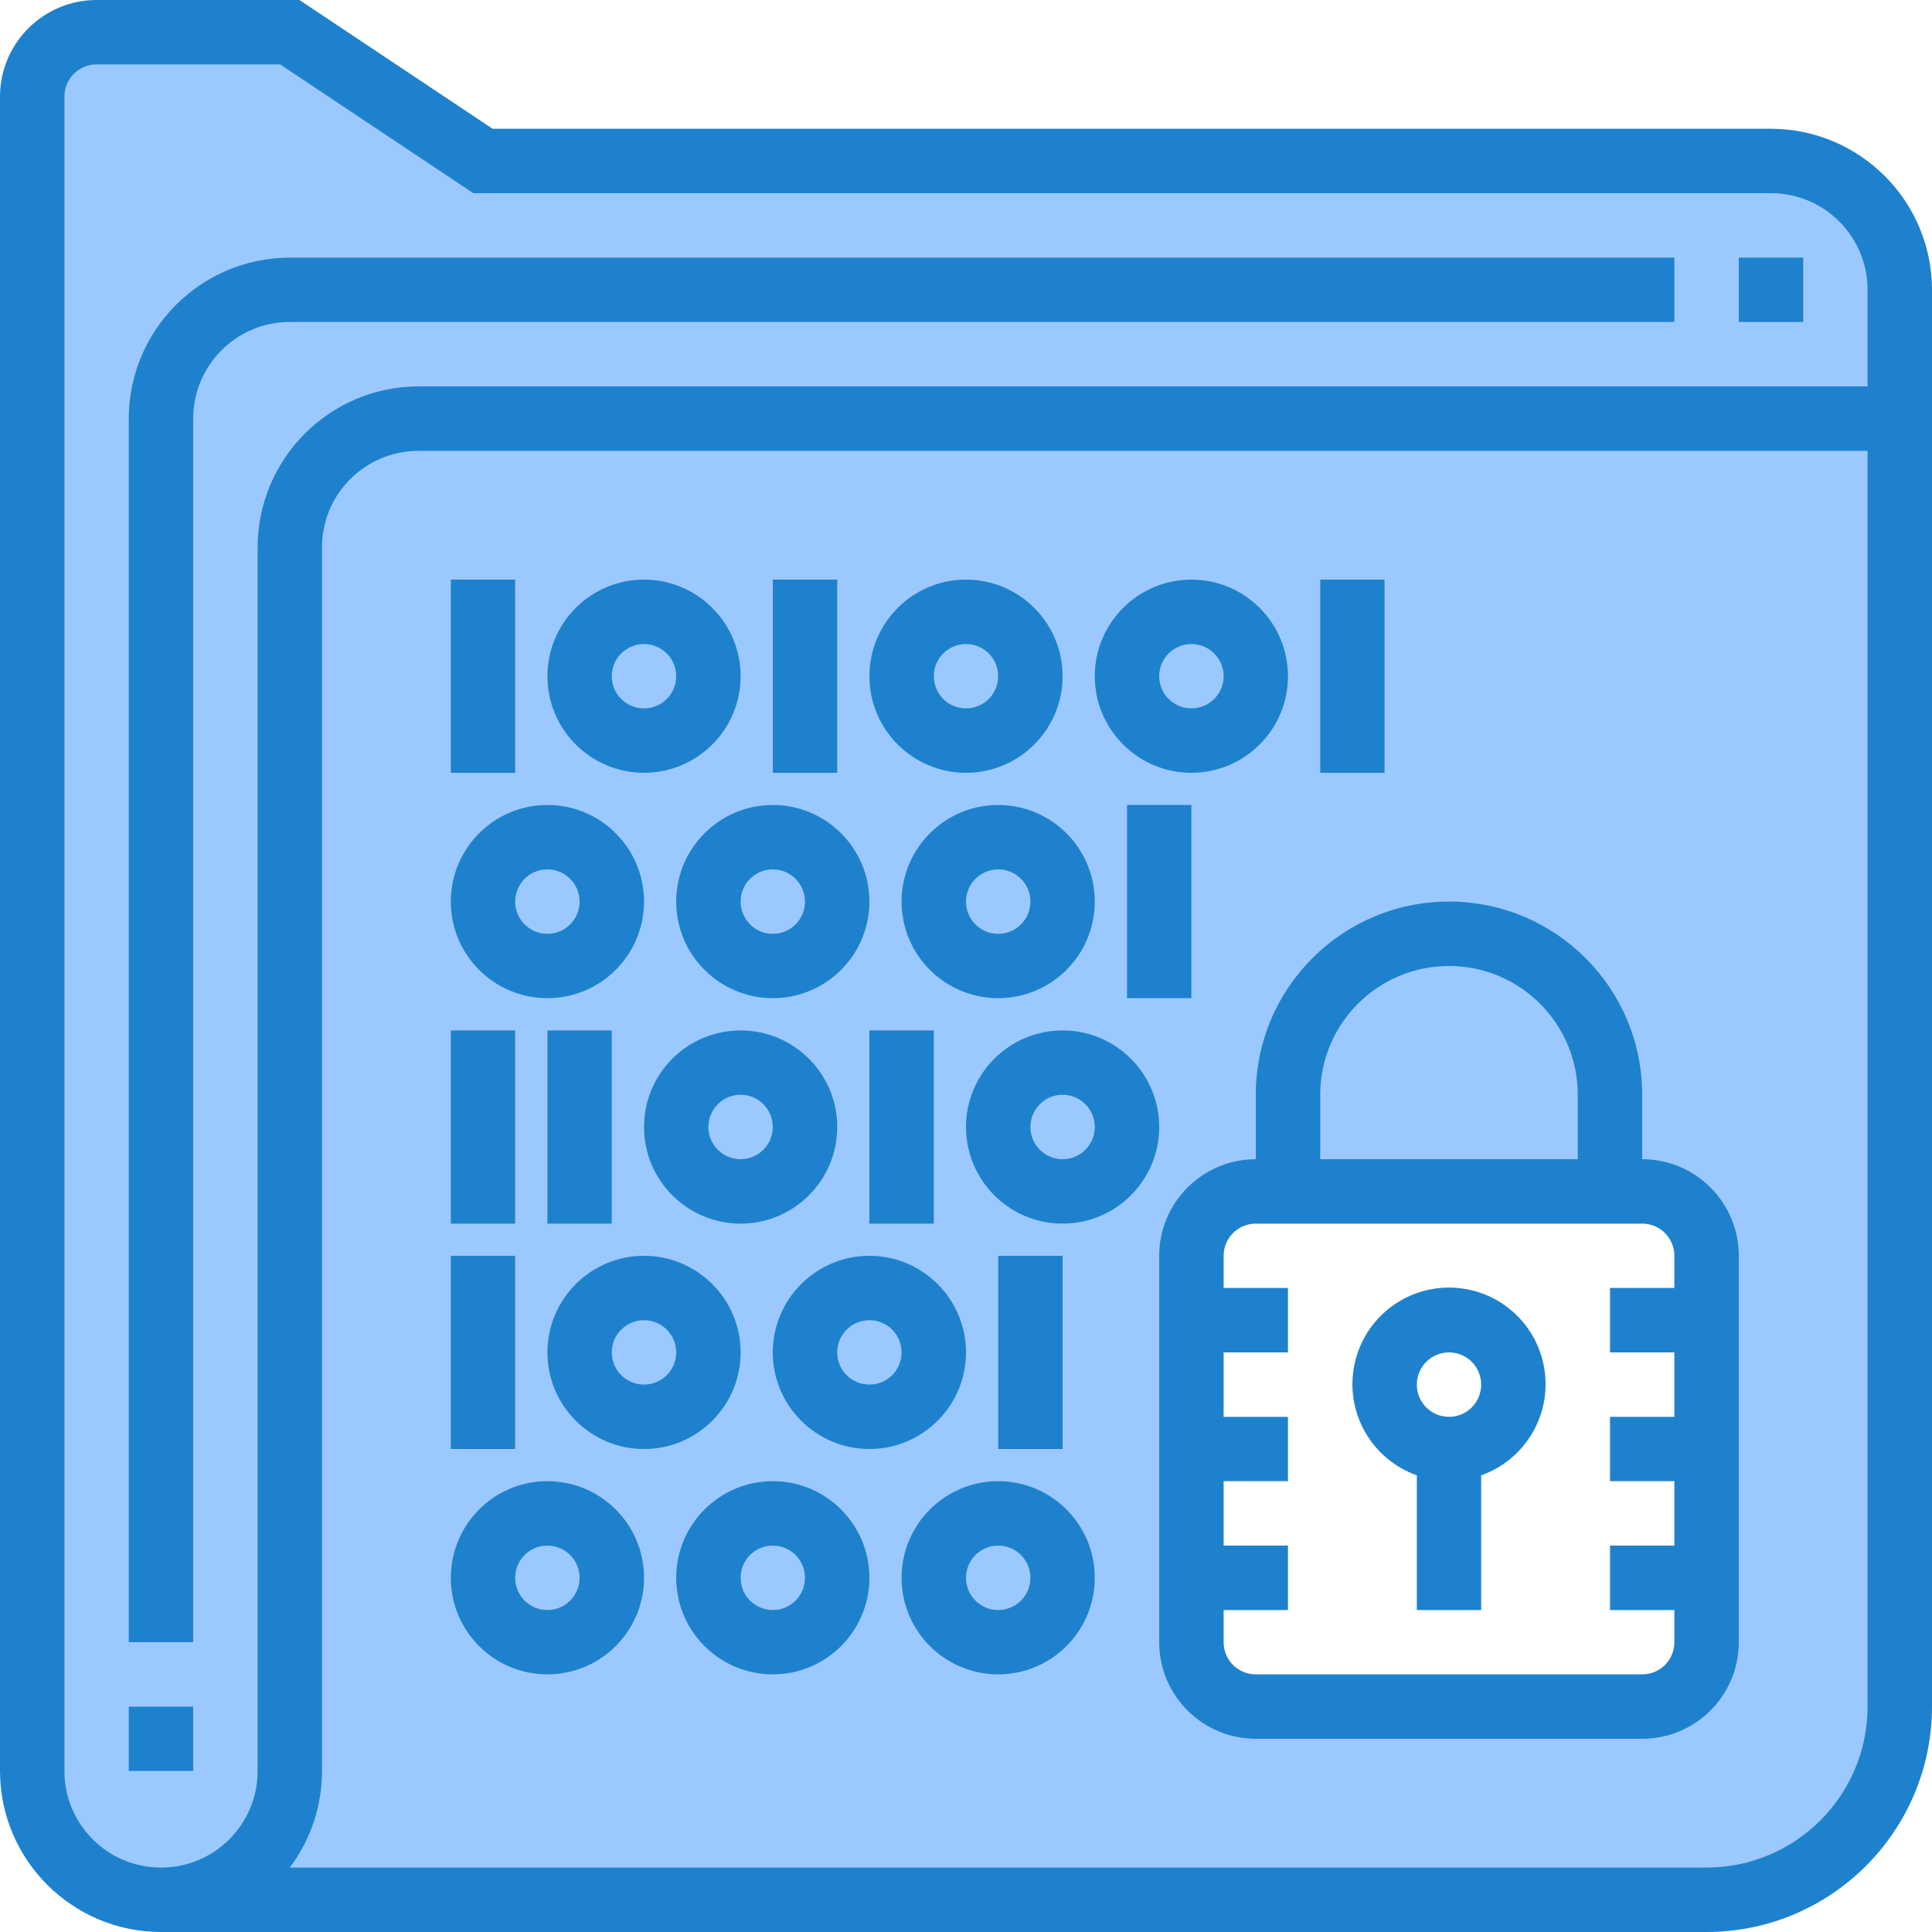
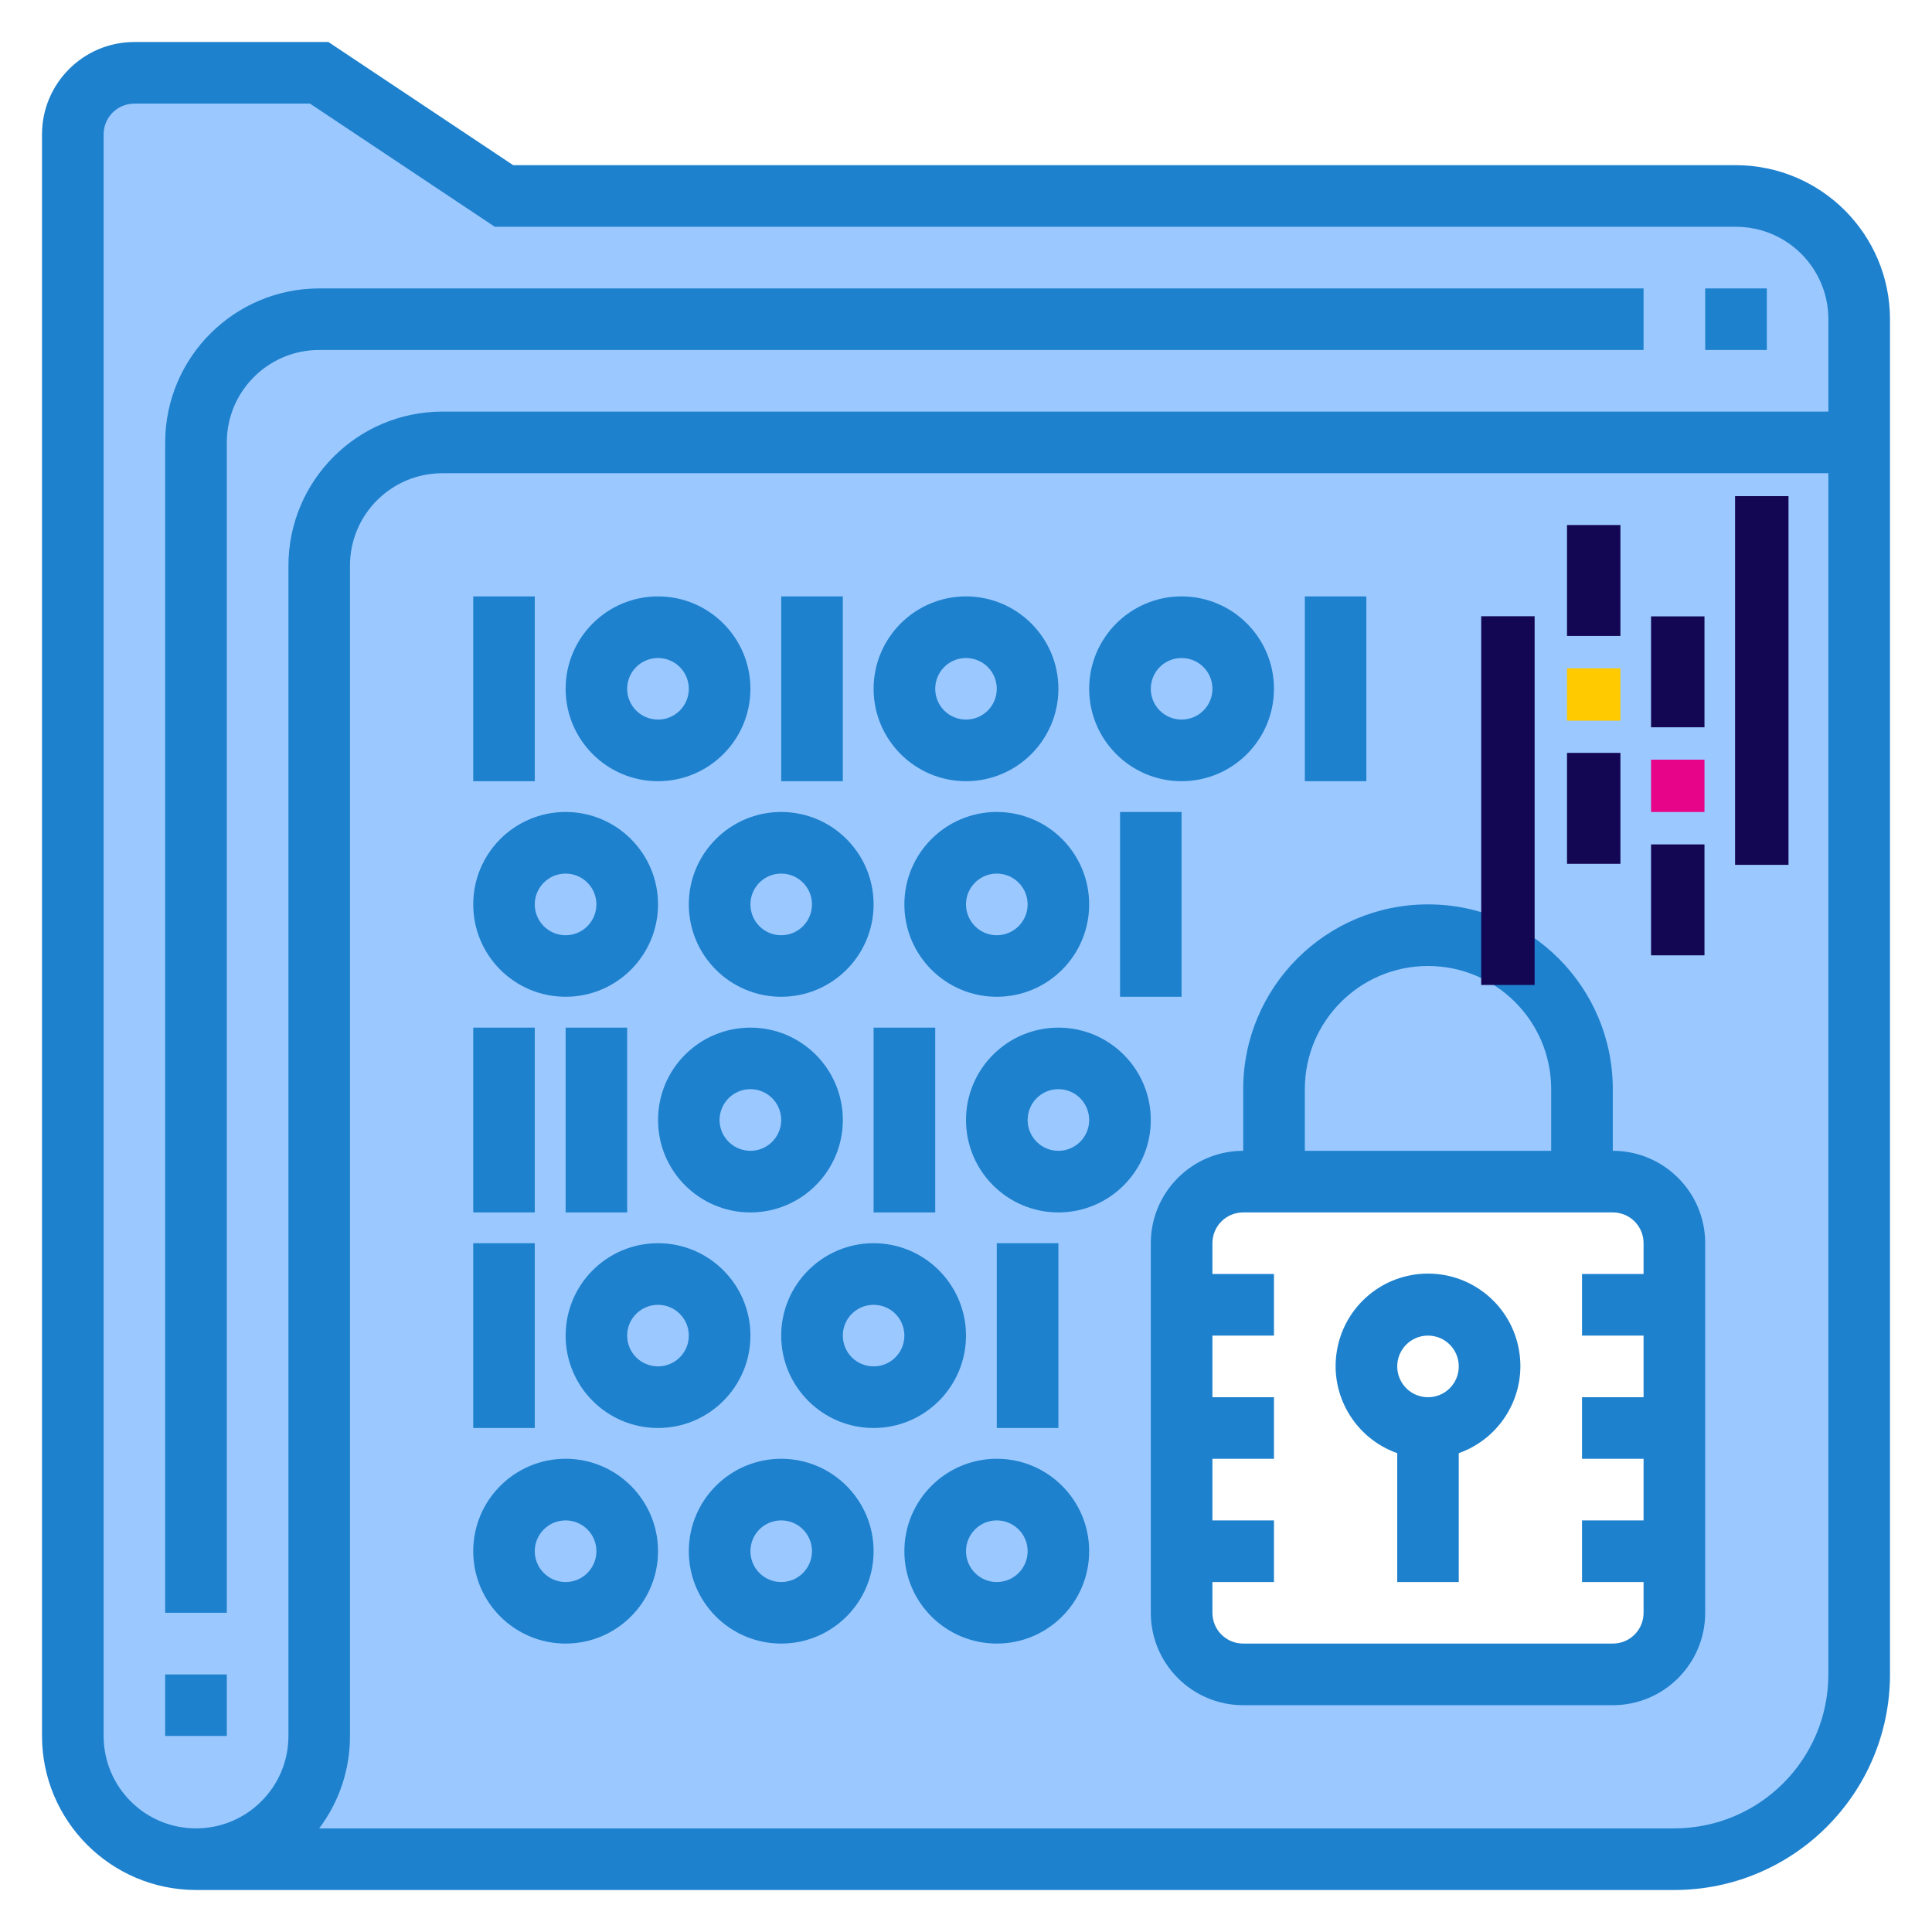
- <svg xmlns="http://www.w3.org/2000/svg" width="80pt" height="80pt" viewBox="0 0 80 80" version="1.1">
-   <g id="surface1">
-     <path style=" stroke:none;fill-rule:nonzero;fill:rgb(60.784%,78.824%,100%);fill-opacity:1;" d="M 17.332 17.332 C 14.387 17.332 12 19.723 12 22.668 L 12 73.332 C 12 76.277 9.613 78.668 6.668 78.668 L 70.668 78.668 C 75.086 78.668 78.668 75.086 78.668 70.668 L 78.668 17.332 Z M 70.668 68 C 70.66 69.473 69.473 70.66 68 70.668 L 52 70.668 C 50.527 70.66 49.34 69.473 49.332 68 L 49.332 52 C 49.34 50.527 50.527 49.34 52 49.332 L 53.332 49.332 L 53.332 45.332 C 53.332 41.652 56.316 38.668 60 38.668 C 63.684 38.668 66.668 41.652 66.668 45.332 L 66.668 49.332 L 68 49.332 C 69.473 49.34 70.66 50.527 70.668 52 Z M 70.668 68 " />
-     <path style=" stroke:none;fill-rule:nonzero;fill:rgb(60.784%,78.824%,100%);fill-opacity:1;" d="M 73.332 6.668 L 20 6.668 L 12 1.332 L 4 1.332 C 2.527 1.332 1.332 2.527 1.332 4 L 1.332 73.332 C 1.332 76.277 3.723 78.668 6.668 78.668 C 9.613 78.668 12 76.277 12 73.332 L 12 22.668 C 12 19.723 14.387 17.332 17.332 17.332 L 78.668 17.332 L 78.668 12 C 78.668 9.055 76.277 6.668 73.332 6.668 Z M 73.332 6.668 " />
-     <path style=" stroke:none;fill-rule:nonzero;fill:rgb(60.784%,78.824%,100%);fill-opacity:1;" d="M 66.668 45.332 C 66.668 41.652 63.684 38.668 60 38.668 C 56.316 38.668 53.332 41.652 53.332 45.332 L 53.332 49.332 L 66.668 49.332 Z M 66.668 45.332 " />
-     <path style=" stroke:none;fill-rule:nonzero;fill:rgb(60.784%,78.824%,100%);fill-opacity:1;" d="M 29.332 28 C 29.332 29.473 28.141 30.668 26.668 30.668 C 25.195 30.668 24 29.473 24 28 C 24 26.527 25.195 25.332 26.668 25.332 C 28.141 25.332 29.332 26.527 29.332 28 Z M 29.332 28 " />
-     <path style=" stroke:none;fill-rule:nonzero;fill:rgb(60.784%,78.824%,100%);fill-opacity:1;" d="M 42.668 28 C 42.668 29.473 41.473 30.668 40 30.668 C 38.527 30.668 37.332 29.473 37.332 28 C 37.332 26.527 38.527 25.332 40 25.332 C 41.473 25.332 42.668 26.527 42.668 28 Z M 42.668 28 " />
-     <path style=" stroke:none;fill-rule:nonzero;fill:rgb(60.784%,78.824%,100%);fill-opacity:1;" d="M 52 28 C 52 29.473 50.805 30.668 49.332 30.668 C 47.859 30.668 46.668 29.473 46.668 28 C 46.668 26.527 47.859 25.332 49.332 25.332 C 50.805 25.332 52 26.527 52 28 Z M 52 28 " />
-     <path style=" stroke:none;fill-rule:nonzero;fill:rgb(60.784%,78.824%,100%);fill-opacity:1;" d="M 34.668 37.332 C 34.668 38.805 33.473 40 32 40 C 30.527 40 29.332 38.805 29.332 37.332 C 29.332 35.859 30.527 34.668 32 34.668 C 33.473 34.668 34.668 35.859 34.668 37.332 Z M 34.668 37.332 " />
-     <path style=" stroke:none;fill-rule:nonzero;fill:rgb(60.784%,78.824%,100%);fill-opacity:1;" d="M 25.332 37.332 C 25.332 38.805 24.141 40 22.668 40 C 21.195 40 20 38.805 20 37.332 C 20 35.859 21.195 34.668 22.668 34.668 C 24.141 34.668 25.332 35.859 25.332 37.332 Z M 25.332 37.332 " />
-     <path style=" stroke:none;fill-rule:nonzero;fill:rgb(60.784%,78.824%,100%);fill-opacity:1;" d="M 33.332 46.668 C 33.332 48.141 32.141 49.332 30.668 49.332 C 29.195 49.332 28 48.141 28 46.668 C 28 45.195 29.195 44 30.668 44 C 32.141 44 33.332 45.195 33.332 46.668 Z M 33.332 46.668 " />
-     <path style=" stroke:none;fill-rule:nonzero;fill:rgb(60.784%,78.824%,100%);fill-opacity:1;" d="M 46.668 46.668 C 46.668 48.141 45.473 49.332 44 49.332 C 42.527 49.332 41.332 48.141 41.332 46.668 C 41.332 45.195 42.527 44 44 44 C 45.473 44 46.668 45.195 46.668 46.668 Z M 46.668 46.668 " />
-     <path style=" stroke:none;fill-rule:nonzero;fill:rgb(60.784%,78.824%,100%);fill-opacity:1;" d="M 44 37.332 C 44 38.805 42.805 40 41.332 40 C 39.859 40 38.668 38.805 38.668 37.332 C 38.668 35.859 39.859 34.668 41.332 34.668 C 42.805 34.668 44 35.859 44 37.332 Z M 44 37.332 " />
-     <path style=" stroke:none;fill-rule:nonzero;fill:rgb(60.784%,78.824%,100%);fill-opacity:1;" d="M 34.668 65.332 C 34.668 66.805 33.473 68 32 68 C 30.527 68 29.332 66.805 29.332 65.332 C 29.332 63.859 30.527 62.668 32 62.668 C 33.473 62.668 34.668 63.859 34.668 65.332 Z M 34.668 65.332 " />
-     <path style=" stroke:none;fill-rule:nonzero;fill:rgb(60.784%,78.824%,100%);fill-opacity:1;" d="M 25.332 65.332 C 25.332 66.805 24.141 68 22.668 68 C 21.195 68 20 66.805 20 65.332 C 20 63.859 21.195 62.668 22.668 62.668 C 24.141 62.668 25.332 63.859 25.332 65.332 Z M 25.332 65.332 " />
-     <path style=" stroke:none;fill-rule:nonzero;fill:rgb(60.784%,78.824%,100%);fill-opacity:1;" d="M 44 65.332 C 44 66.805 42.805 68 41.332 68 C 39.859 68 38.668 66.805 38.668 65.332 C 38.668 63.859 39.859 62.668 41.332 62.668 C 42.805 62.668 44 63.859 44 65.332 Z M 44 65.332 " />
-     <path style=" stroke:none;fill-rule:nonzero;fill:rgb(60.784%,78.824%,100%);fill-opacity:1;" d="M 38.668 56 C 38.668 57.473 37.473 58.668 36 58.668 C 34.527 58.668 33.332 57.473 33.332 56 C 33.332 54.527 34.527 53.332 36 53.332 C 37.473 53.332 38.668 54.527 38.668 56 Z M 38.668 56 " />
-     <path style=" stroke:none;fill-rule:nonzero;fill:rgb(60.784%,78.824%,100%);fill-opacity:1;" d="M 29.332 56 C 29.332 57.473 28.141 58.668 26.668 58.668 C 25.195 58.668 24 57.473 24 56 C 24 54.527 25.195 53.332 26.668 53.332 C 28.141 53.332 29.332 54.527 29.332 56 Z M 29.332 56 " />
-     <path style=" stroke:none;fill-rule:nonzero;fill:rgb(11.765%,50.588%,80.784%);fill-opacity:1;" d="M 72 10.668 L 74.668 10.668 L 74.668 13.332 L 72 13.332 Z M 72 10.668 " />
-     <path style=" stroke:none;fill-rule:nonzero;fill:rgb(11.765%,50.588%,80.784%);fill-opacity:1;" d="M 5.332 70.668 L 8 70.668 L 8 73.332 L 5.332 73.332 Z M 5.332 70.668 " />
-     <path style=" stroke:none;fill-rule:nonzero;fill:rgb(11.765%,50.588%,80.784%);fill-opacity:1;" d="M 73.332 5.332 L 20.398 5.332 L 12.398 0 L 4 0 C 1.793 0 0 1.793 0 4 L 0 73.332 C 0.004 77.012 2.988 79.996 6.668 80 L 70.668 80 C 75.82 79.996 79.996 75.82 80 70.668 L 80 12 C 79.996 8.32 77.012 5.34 73.332 5.332 Z M 77.332 70.668 C 77.328 74.348 74.348 77.328 70.668 77.332 L 12 77.332 C 12.867 76.18 13.336 74.777 13.332 73.332 L 13.332 22.668 C 13.332 20.457 15.125 18.668 17.332 18.668 L 77.332 18.668 Z M 77.332 16 L 17.332 16 C 13.652 16.004 10.672 18.988 10.668 22.668 L 10.668 73.332 C 10.668 75.543 8.875 77.332 6.668 77.332 C 4.457 77.332 2.668 75.543 2.668 73.332 L 2.668 4 C 2.668 3.262 3.262 2.668 4 2.668 L 11.602 2.668 L 19.602 8 L 73.332 8 C 75.543 8 77.332 9.793 77.332 12 Z M 77.332 16 " />
-     <path style=" stroke:none;fill-rule:nonzero;fill:rgb(11.765%,50.588%,80.784%);fill-opacity:1;" d="M 5.332 17.332 L 5.332 68 L 8 68 L 8 17.332 C 8 15.125 9.793 13.332 12 13.332 L 69.332 13.332 L 69.332 10.668 L 12 10.668 C 8.32 10.672 5.34 13.652 5.332 17.332 Z M 5.332 17.332 " />
-     <path style=" stroke:none;fill-rule:nonzero;fill:rgb(11.765%,50.588%,80.784%);fill-opacity:1;" d="M 52 48 C 49.793 48 48 49.793 48 52 L 48 68 C 48 70.207 49.793 72 52 72 L 68 72 C 70.207 72 72 70.207 72 68 L 72 52 C 72 49.793 70.207 48 68 48 L 68 45.332 C 68 40.914 64.418 37.332 60 37.332 C 55.582 37.332 52 40.914 52 45.332 Z M 69.332 52 L 69.332 53.332 L 66.668 53.332 L 66.668 56 L 69.332 56 L 69.332 58.668 L 66.668 58.668 L 66.668 61.332 L 69.332 61.332 L 69.332 64 L 66.668 64 L 66.668 66.668 L 69.332 66.668 L 69.332 68 C 69.332 68.738 68.738 69.332 68 69.332 L 52 69.332 C 51.262 69.332 50.668 68.738 50.668 68 L 50.668 66.668 L 53.332 66.668 L 53.332 64 L 50.668 64 L 50.668 61.332 L 53.332 61.332 L 53.332 58.668 L 50.668 58.668 L 50.668 56 L 53.332 56 L 53.332 53.332 L 50.668 53.332 L 50.668 52 C 50.668 51.262 51.262 50.668 52 50.668 L 68 50.668 C 68.738 50.668 69.332 51.262 69.332 52 Z M 54.668 45.332 C 54.668 42.387 57.055 40 60 40 C 62.945 40 65.332 42.387 65.332 45.332 L 65.332 48 L 54.668 48 Z M 54.668 45.332 " />
-     <path style=" stroke:none;fill-rule:nonzero;fill:rgb(11.765%,50.588%,80.784%);fill-opacity:1;" d="M 58.668 61.09 L 58.668 66.668 L 61.332 66.668 L 61.332 61.09 C 63.168 60.438 64.273 58.559 63.941 56.641 C 63.613 54.719 61.949 53.316 60 53.316 C 58.051 53.316 56.387 54.719 56.059 56.641 C 55.727 58.559 56.832 60.438 58.668 61.09 Z M 60 56 C 60.738 56 61.332 56.598 61.332 57.332 C 61.332 58.07 60.738 58.668 60 58.668 C 59.262 58.668 58.668 58.07 58.668 57.332 C 58.668 56.598 59.262 56 60 56 Z M 60 56 " />
-     <path style=" stroke:none;fill-rule:nonzero;fill:rgb(11.765%,50.588%,80.784%);fill-opacity:1;" d="M 18.668 24 L 21.332 24 L 21.332 32 L 18.668 32 Z M 18.668 24 " />
-     <path style=" stroke:none;fill-rule:nonzero;fill:rgb(11.765%,50.588%,80.784%);fill-opacity:1;" d="M 26.668 32 C 28.875 32 30.668 30.207 30.668 28 C 30.668 25.793 28.875 24 26.668 24 C 24.457 24 22.668 25.793 22.668 28 C 22.668 30.207 24.457 32 26.668 32 Z M 26.668 26.668 C 27.402 26.668 28 27.262 28 28 C 28 28.738 27.402 29.332 26.668 29.332 C 25.93 29.332 25.332 28.738 25.332 28 C 25.332 27.262 25.93 26.668 26.668 26.668 Z M 26.668 26.668 " />
-     <path style=" stroke:none;fill-rule:nonzero;fill:rgb(11.765%,50.588%,80.784%);fill-opacity:1;" d="M 32 24 L 34.668 24 L 34.668 32 L 32 32 Z M 32 24 " />
-     <path style=" stroke:none;fill-rule:nonzero;fill:rgb(11.765%,50.588%,80.784%);fill-opacity:1;" d="M 40 32 C 42.207 32 44 30.207 44 28 C 44 25.793 42.207 24 40 24 C 37.793 24 36 25.793 36 28 C 36 30.207 37.793 32 40 32 Z M 40 26.668 C 40.738 26.668 41.332 27.262 41.332 28 C 41.332 28.738 40.738 29.332 40 29.332 C 39.262 29.332 38.668 28.738 38.668 28 C 38.668 27.262 39.262 26.668 40 26.668 Z M 40 26.668 " />
-     <path style=" stroke:none;fill-rule:nonzero;fill:rgb(11.765%,50.588%,80.784%);fill-opacity:1;" d="M 49.332 32 C 51.543 32 53.332 30.207 53.332 28 C 53.332 25.793 51.543 24 49.332 24 C 47.125 24 45.332 25.793 45.332 28 C 45.332 30.207 47.125 32 49.332 32 Z M 49.332 26.668 C 50.07 26.668 50.668 27.262 50.668 28 C 50.668 28.738 50.07 29.332 49.332 29.332 C 48.598 29.332 48 28.738 48 28 C 48 27.262 48.598 26.668 49.332 26.668 Z M 49.332 26.668 " />
-     <path style=" stroke:none;fill-rule:nonzero;fill:rgb(11.765%,50.588%,80.784%);fill-opacity:1;" d="M 28 37.332 C 28 39.543 29.793 41.332 32 41.332 C 34.207 41.332 36 39.543 36 37.332 C 36 35.125 34.207 33.332 32 33.332 C 29.793 33.332 28 35.125 28 37.332 Z M 32 36 C 32.738 36 33.332 36.598 33.332 37.332 C 33.332 38.07 32.738 38.668 32 38.668 C 31.262 38.668 30.668 38.07 30.668 37.332 C 30.668 36.598 31.262 36 32 36 Z M 32 36 " />
-     <path style=" stroke:none;fill-rule:nonzero;fill:rgb(11.765%,50.588%,80.784%);fill-opacity:1;" d="M 22.668 41.332 C 24.875 41.332 26.668 39.543 26.668 37.332 C 26.668 35.125 24.875 33.332 22.668 33.332 C 20.457 33.332 18.668 35.125 18.668 37.332 C 18.668 39.543 20.457 41.332 22.668 41.332 Z M 22.668 36 C 23.402 36 24 36.598 24 37.332 C 24 38.07 23.402 38.668 22.668 38.668 C 21.93 38.668 21.332 38.07 21.332 37.332 C 21.332 36.598 21.93 36 22.668 36 Z M 22.668 36 " />
-     <path style=" stroke:none;fill-rule:nonzero;fill:rgb(11.765%,50.588%,80.784%);fill-opacity:1;" d="M 34.668 46.668 C 34.668 44.457 32.875 42.668 30.668 42.668 C 28.457 42.668 26.668 44.457 26.668 46.668 C 26.668 48.875 28.457 50.668 30.668 50.668 C 32.875 50.668 34.668 48.875 34.668 46.668 Z M 29.332 46.668 C 29.332 45.93 29.93 45.332 30.668 45.332 C 31.402 45.332 32 45.93 32 46.668 C 32 47.402 31.402 48 30.668 48 C 29.93 48 29.332 47.402 29.332 46.668 Z M 29.332 46.668 " />
-     <path style=" stroke:none;fill-rule:nonzero;fill:rgb(11.765%,50.588%,80.784%);fill-opacity:1;" d="M 44 42.668 C 41.793 42.668 40 44.457 40 46.668 C 40 48.875 41.793 50.668 44 50.668 C 46.207 50.668 48 48.875 48 46.668 C 48 44.457 46.207 42.668 44 42.668 Z M 44 48 C 43.262 48 42.668 47.402 42.668 46.668 C 42.668 45.93 43.262 45.332 44 45.332 C 44.738 45.332 45.332 45.93 45.332 46.668 C 45.332 47.402 44.738 48 44 48 Z M 44 48 " />
-     <path style=" stroke:none;fill-rule:nonzero;fill:rgb(11.765%,50.588%,80.784%);fill-opacity:1;" d="M 46.668 33.332 L 49.332 33.332 L 49.332 41.332 L 46.668 41.332 Z M 46.668 33.332 " />
-     <path style=" stroke:none;fill-rule:nonzero;fill:rgb(11.765%,50.588%,80.784%);fill-opacity:1;" d="M 54.668 24 L 57.332 24 L 57.332 32 L 54.668 32 Z M 54.668 24 " />
-     <path style=" stroke:none;fill-rule:nonzero;fill:rgb(11.765%,50.588%,80.784%);fill-opacity:1;" d="M 36 42.668 L 38.668 42.668 L 38.668 50.668 L 36 50.668 Z M 36 42.668 " />
-     <path style=" stroke:none;fill-rule:nonzero;fill:rgb(11.765%,50.588%,80.784%);fill-opacity:1;" d="M 41.332 52 L 44 52 L 44 60 L 41.332 60 Z M 41.332 52 " />
-     <path style=" stroke:none;fill-rule:nonzero;fill:rgb(11.765%,50.588%,80.784%);fill-opacity:1;" d="M 18.668 42.668 L 21.332 42.668 L 21.332 50.668 L 18.668 50.668 Z M 18.668 42.668 " />
-     <path style=" stroke:none;fill-rule:nonzero;fill:rgb(11.765%,50.588%,80.784%);fill-opacity:1;" d="M 22.668 42.668 L 25.332 42.668 L 25.332 50.668 L 22.668 50.668 Z M 22.668 42.668 " />
-     <path style=" stroke:none;fill-rule:nonzero;fill:rgb(11.765%,50.588%,80.784%);fill-opacity:1;" d="M 18.668 52 L 21.332 52 L 21.332 60 L 18.668 60 Z M 18.668 52 " />
-     <path style=" stroke:none;fill-rule:nonzero;fill:rgb(11.765%,50.588%,80.784%);fill-opacity:1;" d="M 37.332 37.332 C 37.332 39.543 39.125 41.332 41.332 41.332 C 43.543 41.332 45.332 39.543 45.332 37.332 C 45.332 35.125 43.543 33.332 41.332 33.332 C 39.125 33.332 37.332 35.125 37.332 37.332 Z M 42.668 37.332 C 42.668 38.07 42.07 38.668 41.332 38.668 C 40.598 38.668 40 38.07 40 37.332 C 40 36.598 40.598 36 41.332 36 C 42.07 36 42.668 36.598 42.668 37.332 Z M 42.668 37.332 " />
-     <path style=" stroke:none;fill-rule:nonzero;fill:rgb(11.765%,50.588%,80.784%);fill-opacity:1;" d="M 32 61.332 C 29.793 61.332 28 63.125 28 65.332 C 28 67.543 29.793 69.332 32 69.332 C 34.207 69.332 36 67.543 36 65.332 C 36 63.125 34.207 61.332 32 61.332 Z M 32 66.668 C 31.262 66.668 30.668 66.07 30.668 65.332 C 30.668 64.598 31.262 64 32 64 C 32.738 64 33.332 64.598 33.332 65.332 C 33.332 66.07 32.738 66.668 32 66.668 Z M 32 66.668 " />
-     <path style=" stroke:none;fill-rule:nonzero;fill:rgb(11.765%,50.588%,80.784%);fill-opacity:1;" d="M 22.668 69.332 C 24.875 69.332 26.668 67.543 26.668 65.332 C 26.668 63.125 24.875 61.332 22.668 61.332 C 20.457 61.332 18.668 63.125 18.668 65.332 C 18.668 67.543 20.457 69.332 22.668 69.332 Z M 22.668 64 C 23.402 64 24 64.598 24 65.332 C 24 66.07 23.402 66.668 22.668 66.668 C 21.93 66.668 21.332 66.07 21.332 65.332 C 21.332 64.598 21.93 64 22.668 64 Z M 22.668 64 " />
-     <path style=" stroke:none;fill-rule:nonzero;fill:rgb(11.765%,50.588%,80.784%);fill-opacity:1;" d="M 41.332 61.332 C 39.125 61.332 37.332 63.125 37.332 65.332 C 37.332 67.543 39.125 69.332 41.332 69.332 C 43.543 69.332 45.332 67.543 45.332 65.332 C 45.332 63.125 43.543 61.332 41.332 61.332 Z M 41.332 66.668 C 40.598 66.668 40 66.07 40 65.332 C 40 64.598 40.598 64 41.332 64 C 42.07 64 42.668 64.598 42.668 65.332 C 42.668 66.07 42.07 66.668 41.332 66.668 Z M 41.332 66.668 " />
-     <path style=" stroke:none;fill-rule:nonzero;fill:rgb(11.765%,50.588%,80.784%);fill-opacity:1;" d="M 40 56 C 40 53.793 38.207 52 36 52 C 33.793 52 32 53.793 32 56 C 32 58.207 33.793 60 36 60 C 38.207 60 40 58.207 40 56 Z M 36 57.332 C 35.262 57.332 34.668 56.738 34.668 56 C 34.668 55.262 35.262 54.668 36 54.668 C 36.738 54.668 37.332 55.262 37.332 56 C 37.332 56.738 36.738 57.332 36 57.332 Z M 36 57.332 " />
-     <path style=" stroke:none;fill-rule:nonzero;fill:rgb(11.765%,50.588%,80.784%);fill-opacity:1;" d="M 26.668 60 C 28.875 60 30.668 58.207 30.668 56 C 30.668 53.793 28.875 52 26.668 52 C 24.457 52 22.668 53.793 22.668 56 C 22.668 58.207 24.457 60 26.668 60 Z M 26.668 54.668 C 27.402 54.668 28 55.262 28 56 C 28 56.738 27.402 57.332 26.668 57.332 C 25.93 57.332 25.332 56.738 25.332 56 C 25.332 55.262 25.93 54.668 26.668 54.668 Z M 26.668 54.668 " />
+ <svg xmlns="http://www.w3.org/2000/svg" version="1.1" id="Layer_1" x="0px" y="0px" width="80pt" height="80pt" viewBox="0 0 115 110" xml:space="preserve">
+   <g>
+     <svg viewBox="0 0 80 80" version="1.1">
+       <g id="surface1">
+         <path style=" stroke:none;fill-rule:nonzero;fill:rgb(60.784%,78.824%,100%);fill-opacity:1;" d="M 17.332 17.332 C 14.387 17.332 12 19.723 12 22.668 L 12 73.332 C 12 76.277 9.613 78.668 6.668 78.668 L 70.668 78.668 C 75.086 78.668 78.668 75.086 78.668 70.668 L 78.668 17.332 Z M 70.668 68 C 70.66 69.473 69.473 70.66 68 70.668 L 52 70.668 C 50.527 70.66 49.34 69.473 49.332 68 L 49.332 52 C 49.34 50.527 50.527 49.34 52 49.332 L 53.332 49.332 L 53.332 45.332 C 53.332 41.652 56.316 38.668 60 38.668 C 63.684 38.668 66.668 41.652 66.668 45.332 L 66.668 49.332 L 68 49.332 C 69.473 49.34 70.66 50.527 70.668 52 Z M 70.668 68 " />
+         <path style=" stroke:none;fill-rule:nonzero;fill:rgb(60.784%,78.824%,100%);fill-opacity:1;" d="M 73.332 6.668 L 20 6.668 L 12 1.332 L 4 1.332 C 2.527 1.332 1.332 2.527 1.332 4 L 1.332 73.332 C 1.332 76.277 3.723 78.668 6.668 78.668 C 9.613 78.668 12 76.277 12 73.332 L 12 22.668 C 12 19.723 14.387 17.332 17.332 17.332 L 78.668 17.332 L 78.668 12 C 78.668 9.055 76.277 6.668 73.332 6.668 Z M 73.332 6.668 " />
+         <path style=" stroke:none;fill-rule:nonzero;fill:rgb(60.784%,78.824%,100%);fill-opacity:1;" d="M 66.668 45.332 C 66.668 41.652 63.684 38.668 60 38.668 C 56.316 38.668 53.332 41.652 53.332 45.332 L 53.332 49.332 L 66.668 49.332 Z M 66.668 45.332 " />
+         <path style=" stroke:none;fill-rule:nonzero;fill:rgb(60.784%,78.824%,100%);fill-opacity:1;" d="M 29.332 28 C 29.332 29.473 28.141 30.668 26.668 30.668 C 25.195 30.668 24 29.473 24 28 C 24 26.527 25.195 25.332 26.668 25.332 C 28.141 25.332 29.332 26.527 29.332 28 Z M 29.332 28 " />
+         <path style=" stroke:none;fill-rule:nonzero;fill:rgb(60.784%,78.824%,100%);fill-opacity:1;" d="M 42.668 28 C 42.668 29.473 41.473 30.668 40 30.668 C 38.527 30.668 37.332 29.473 37.332 28 C 37.332 26.527 38.527 25.332 40 25.332 C 41.473 25.332 42.668 26.527 42.668 28 Z M 42.668 28 " />
+         <path style=" stroke:none;fill-rule:nonzero;fill:rgb(60.784%,78.824%,100%);fill-opacity:1;" d="M 52 28 C 52 29.473 50.805 30.668 49.332 30.668 C 47.859 30.668 46.668 29.473 46.668 28 C 46.668 26.527 47.859 25.332 49.332 25.332 C 50.805 25.332 52 26.527 52 28 Z M 52 28 " />
+         <path style=" stroke:none;fill-rule:nonzero;fill:rgb(60.784%,78.824%,100%);fill-opacity:1;" d="M 34.668 37.332 C 34.668 38.805 33.473 40 32 40 C 30.527 40 29.332 38.805 29.332 37.332 C 29.332 35.859 30.527 34.668 32 34.668 C 33.473 34.668 34.668 35.859 34.668 37.332 Z M 34.668 37.332 " />
+         <path style=" stroke:none;fill-rule:nonzero;fill:rgb(60.784%,78.824%,100%);fill-opacity:1;" d="M 25.332 37.332 C 25.332 38.805 24.141 40 22.668 40 C 21.195 40 20 38.805 20 37.332 C 20 35.859 21.195 34.668 22.668 34.668 C 24.141 34.668 25.332 35.859 25.332 37.332 Z M 25.332 37.332 " />
+         <path style=" stroke:none;fill-rule:nonzero;fill:rgb(60.784%,78.824%,100%);fill-opacity:1;" d="M 33.332 46.668 C 33.332 48.141 32.141 49.332 30.668 49.332 C 29.195 49.332 28 48.141 28 46.668 C 28 45.195 29.195 44 30.668 44 C 32.141 44 33.332 45.195 33.332 46.668 Z M 33.332 46.668 " />
+         <path style=" stroke:none;fill-rule:nonzero;fill:rgb(60.784%,78.824%,100%);fill-opacity:1;" d="M 46.668 46.668 C 46.668 48.141 45.473 49.332 44 49.332 C 42.527 49.332 41.332 48.141 41.332 46.668 C 41.332 45.195 42.527 44 44 44 C 45.473 44 46.668 45.195 46.668 46.668 Z M 46.668 46.668 " />
+         <path style=" stroke:none;fill-rule:nonzero;fill:rgb(60.784%,78.824%,100%);fill-opacity:1;" d="M 44 37.332 C 44 38.805 42.805 40 41.332 40 C 39.859 40 38.668 38.805 38.668 37.332 C 38.668 35.859 39.859 34.668 41.332 34.668 C 42.805 34.668 44 35.859 44 37.332 Z M 44 37.332 " />
+         <path style=" stroke:none;fill-rule:nonzero;fill:rgb(60.784%,78.824%,100%);fill-opacity:1;" d="M 34.668 65.332 C 34.668 66.805 33.473 68 32 68 C 30.527 68 29.332 66.805 29.332 65.332 C 29.332 63.859 30.527 62.668 32 62.668 C 33.473 62.668 34.668 63.859 34.668 65.332 Z M 34.668 65.332 " />
+         <path style=" stroke:none;fill-rule:nonzero;fill:rgb(60.784%,78.824%,100%);fill-opacity:1;" d="M 25.332 65.332 C 25.332 66.805 24.141 68 22.668 68 C 21.195 68 20 66.805 20 65.332 C 20 63.859 21.195 62.668 22.668 62.668 C 24.141 62.668 25.332 63.859 25.332 65.332 Z M 25.332 65.332 " />
+         <path style=" stroke:none;fill-rule:nonzero;fill:rgb(60.784%,78.824%,100%);fill-opacity:1;" d="M 44 65.332 C 44 66.805 42.805 68 41.332 68 C 39.859 68 38.668 66.805 38.668 65.332 C 38.668 63.859 39.859 62.668 41.332 62.668 C 42.805 62.668 44 63.859 44 65.332 Z M 44 65.332 " />
+         <path style=" stroke:none;fill-rule:nonzero;fill:rgb(60.784%,78.824%,100%);fill-opacity:1;" d="M 38.668 56 C 38.668 57.473 37.473 58.668 36 58.668 C 34.527 58.668 33.332 57.473 33.332 56 C 33.332 54.527 34.527 53.332 36 53.332 C 37.473 53.332 38.668 54.527 38.668 56 Z M 38.668 56 " />
+         <path style=" stroke:none;fill-rule:nonzero;fill:rgb(60.784%,78.824%,100%);fill-opacity:1;" d="M 29.332 56 C 29.332 57.473 28.141 58.668 26.668 58.668 C 25.195 58.668 24 57.473 24 56 C 24 54.527 25.195 53.332 26.668 53.332 C 28.141 53.332 29.332 54.527 29.332 56 Z M 29.332 56 " />
+         <path style=" stroke:none;fill-rule:nonzero;fill:rgb(11.765%,50.588%,80.784%);fill-opacity:1;" d="M 72 10.668 L 74.668 10.668 L 74.668 13.332 L 72 13.332 Z M 72 10.668 " />
+         <path style=" stroke:none;fill-rule:nonzero;fill:rgb(11.765%,50.588%,80.784%);fill-opacity:1;" d="M 5.332 70.668 L 8 70.668 L 8 73.332 L 5.332 73.332 Z M 5.332 70.668 " />
+         <path style=" stroke:none;fill-rule:nonzero;fill:rgb(11.765%,50.588%,80.784%);fill-opacity:1;" d="M 73.332 5.332 L 20.398 5.332 L 12.398 0 L 4 0 C 1.793 0 0 1.793 0 4 L 0 73.332 C 0.004 77.012 2.988 79.996 6.668 80 L 70.668 80 C 75.82 79.996 79.996 75.82 80 70.668 L 80 12 C 79.996 8.32 77.012 5.34 73.332 5.332 Z M 77.332 70.668 C 77.328 74.348 74.348 77.328 70.668 77.332 L 12 77.332 C 12.867 76.18 13.336 74.777 13.332 73.332 L 13.332 22.668 C 13.332 20.457 15.125 18.668 17.332 18.668 L 77.332 18.668 Z M 77.332 16 L 17.332 16 C 13.652 16.004 10.672 18.988 10.668 22.668 L 10.668 73.332 C 10.668 75.543 8.875 77.332 6.668 77.332 C 4.457 77.332 2.668 75.543 2.668 73.332 L 2.668 4 C 2.668 3.262 3.262 2.668 4 2.668 L 11.602 2.668 L 19.602 8 L 73.332 8 C 75.543 8 77.332 9.793 77.332 12 Z M 77.332 16 " />
+         <path style=" stroke:none;fill-rule:nonzero;fill:rgb(11.765%,50.588%,80.784%);fill-opacity:1;" d="M 5.332 17.332 L 5.332 68 L 8 68 L 8 17.332 C 8 15.125 9.793 13.332 12 13.332 L 69.332 13.332 L 69.332 10.668 L 12 10.668 C 8.32 10.672 5.34 13.652 5.332 17.332 Z M 5.332 17.332 " />
+         <path style=" stroke:none;fill-rule:nonzero;fill:rgb(11.765%,50.588%,80.784%);fill-opacity:1;" d="M 52 48 C 49.793 48 48 49.793 48 52 L 48 68 C 48 70.207 49.793 72 52 72 L 68 72 C 70.207 72 72 70.207 72 68 L 72 52 C 72 49.793 70.207 48 68 48 L 68 45.332 C 68 40.914 64.418 37.332 60 37.332 C 55.582 37.332 52 40.914 52 45.332 Z M 69.332 52 L 69.332 53.332 L 66.668 53.332 L 66.668 56 L 69.332 56 L 69.332 58.668 L 66.668 58.668 L 66.668 61.332 L 69.332 61.332 L 69.332 64 L 66.668 64 L 66.668 66.668 L 69.332 66.668 L 69.332 68 C 69.332 68.738 68.738 69.332 68 69.332 L 52 69.332 C 51.262 69.332 50.668 68.738 50.668 68 L 50.668 66.668 L 53.332 66.668 L 53.332 64 L 50.668 64 L 50.668 61.332 L 53.332 61.332 L 53.332 58.668 L 50.668 58.668 L 50.668 56 L 53.332 56 L 53.332 53.332 L 50.668 53.332 L 50.668 52 C 50.668 51.262 51.262 50.668 52 50.668 L 68 50.668 C 68.738 50.668 69.332 51.262 69.332 52 Z M 54.668 45.332 C 54.668 42.387 57.055 40 60 40 C 62.945 40 65.332 42.387 65.332 45.332 L 65.332 48 L 54.668 48 Z M 54.668 45.332 " />
+         <path style=" stroke:none;fill-rule:nonzero;fill:rgb(11.765%,50.588%,80.784%);fill-opacity:1;" d="M 58.668 61.09 L 58.668 66.668 L 61.332 66.668 L 61.332 61.09 C 63.168 60.438 64.273 58.559 63.941 56.641 C 63.613 54.719 61.949 53.316 60 53.316 C 58.051 53.316 56.387 54.719 56.059 56.641 C 55.727 58.559 56.832 60.438 58.668 61.09 Z M 60 56 C 60.738 56 61.332 56.598 61.332 57.332 C 61.332 58.07 60.738 58.668 60 58.668 C 59.262 58.668 58.668 58.07 58.668 57.332 C 58.668 56.598 59.262 56 60 56 Z M 60 56 " />
+         <path style=" stroke:none;fill-rule:nonzero;fill:rgb(11.765%,50.588%,80.784%);fill-opacity:1;" d="M 18.668 24 L 21.332 24 L 21.332 32 L 18.668 32 Z M 18.668 24 " />
+         <path style=" stroke:none;fill-rule:nonzero;fill:rgb(11.765%,50.588%,80.784%);fill-opacity:1;" d="M 26.668 32 C 28.875 32 30.668 30.207 30.668 28 C 30.668 25.793 28.875 24 26.668 24 C 24.457 24 22.668 25.793 22.668 28 C 22.668 30.207 24.457 32 26.668 32 Z M 26.668 26.668 C 27.402 26.668 28 27.262 28 28 C 28 28.738 27.402 29.332 26.668 29.332 C 25.93 29.332 25.332 28.738 25.332 28 C 25.332 27.262 25.93 26.668 26.668 26.668 Z M 26.668 26.668 " />
+         <path style=" stroke:none;fill-rule:nonzero;fill:rgb(11.765%,50.588%,80.784%);fill-opacity:1;" d="M 32 24 L 34.668 24 L 34.668 32 L 32 32 Z M 32 24 " />
+         <path style=" stroke:none;fill-rule:nonzero;fill:rgb(11.765%,50.588%,80.784%);fill-opacity:1;" d="M 40 32 C 42.207 32 44 30.207 44 28 C 44 25.793 42.207 24 40 24 C 37.793 24 36 25.793 36 28 C 36 30.207 37.793 32 40 32 Z M 40 26.668 C 40.738 26.668 41.332 27.262 41.332 28 C 41.332 28.738 40.738 29.332 40 29.332 C 39.262 29.332 38.668 28.738 38.668 28 C 38.668 27.262 39.262 26.668 40 26.668 Z M 40 26.668 " />
+         <path style=" stroke:none;fill-rule:nonzero;fill:rgb(11.765%,50.588%,80.784%);fill-opacity:1;" d="M 49.332 32 C 51.543 32 53.332 30.207 53.332 28 C 53.332 25.793 51.543 24 49.332 24 C 47.125 24 45.332 25.793 45.332 28 C 45.332 30.207 47.125 32 49.332 32 Z M 49.332 26.668 C 50.07 26.668 50.668 27.262 50.668 28 C 50.668 28.738 50.07 29.332 49.332 29.332 C 48.598 29.332 48 28.738 48 28 C 48 27.262 48.598 26.668 49.332 26.668 Z M 49.332 26.668 " />
+         <path style=" stroke:none;fill-rule:nonzero;fill:rgb(11.765%,50.588%,80.784%);fill-opacity:1;" d="M 28 37.332 C 28 39.543 29.793 41.332 32 41.332 C 34.207 41.332 36 39.543 36 37.332 C 36 35.125 34.207 33.332 32 33.332 C 29.793 33.332 28 35.125 28 37.332 Z M 32 36 C 32.738 36 33.332 36.598 33.332 37.332 C 33.332 38.07 32.738 38.668 32 38.668 C 31.262 38.668 30.668 38.07 30.668 37.332 C 30.668 36.598 31.262 36 32 36 Z M 32 36 " />
+         <path style=" stroke:none;fill-rule:nonzero;fill:rgb(11.765%,50.588%,80.784%);fill-opacity:1;" d="M 22.668 41.332 C 24.875 41.332 26.668 39.543 26.668 37.332 C 26.668 35.125 24.875 33.332 22.668 33.332 C 20.457 33.332 18.668 35.125 18.668 37.332 C 18.668 39.543 20.457 41.332 22.668 41.332 Z M 22.668 36 C 23.402 36 24 36.598 24 37.332 C 24 38.07 23.402 38.668 22.668 38.668 C 21.93 38.668 21.332 38.07 21.332 37.332 C 21.332 36.598 21.93 36 22.668 36 Z M 22.668 36 " />
+         <path style=" stroke:none;fill-rule:nonzero;fill:rgb(11.765%,50.588%,80.784%);fill-opacity:1;" d="M 34.668 46.668 C 34.668 44.457 32.875 42.668 30.668 42.668 C 28.457 42.668 26.668 44.457 26.668 46.668 C 26.668 48.875 28.457 50.668 30.668 50.668 C 32.875 50.668 34.668 48.875 34.668 46.668 Z M 29.332 46.668 C 29.332 45.93 29.93 45.332 30.668 45.332 C 31.402 45.332 32 45.93 32 46.668 C 32 47.402 31.402 48 30.668 48 C 29.93 48 29.332 47.402 29.332 46.668 Z M 29.332 46.668 " />
+         <path style=" stroke:none;fill-rule:nonzero;fill:rgb(11.765%,50.588%,80.784%);fill-opacity:1;" d="M 44 42.668 C 41.793 42.668 40 44.457 40 46.668 C 40 48.875 41.793 50.668 44 50.668 C 46.207 50.668 48 48.875 48 46.668 C 48 44.457 46.207 42.668 44 42.668 Z M 44 48 C 43.262 48 42.668 47.402 42.668 46.668 C 42.668 45.93 43.262 45.332 44 45.332 C 44.738 45.332 45.332 45.93 45.332 46.668 C 45.332 47.402 44.738 48 44 48 Z M 44 48 " />
+         <path style=" stroke:none;fill-rule:nonzero;fill:rgb(11.765%,50.588%,80.784%);fill-opacity:1;" d="M 46.668 33.332 L 49.332 33.332 L 49.332 41.332 L 46.668 41.332 Z M 46.668 33.332 " />
+         <path style=" stroke:none;fill-rule:nonzero;fill:rgb(11.765%,50.588%,80.784%);fill-opacity:1;" d="M 54.668 24 L 57.332 24 L 57.332 32 L 54.668 32 Z M 54.668 24 " />
+         <path style=" stroke:none;fill-rule:nonzero;fill:rgb(11.765%,50.588%,80.784%);fill-opacity:1;" d="M 36 42.668 L 38.668 42.668 L 38.668 50.668 L 36 50.668 Z M 36 42.668 " />
+         <path style=" stroke:none;fill-rule:nonzero;fill:rgb(11.765%,50.588%,80.784%);fill-opacity:1;" d="M 41.332 52 L 44 52 L 44 60 L 41.332 60 Z M 41.332 52 " />
+         <path style=" stroke:none;fill-rule:nonzero;fill:rgb(11.765%,50.588%,80.784%);fill-opacity:1;" d="M 18.668 42.668 L 21.332 42.668 L 21.332 50.668 L 18.668 50.668 Z M 18.668 42.668 " />
+         <path style=" stroke:none;fill-rule:nonzero;fill:rgb(11.765%,50.588%,80.784%);fill-opacity:1;" d="M 22.668 42.668 L 25.332 42.668 L 25.332 50.668 L 22.668 50.668 Z M 22.668 42.668 " />
+         <path style=" stroke:none;fill-rule:nonzero;fill:rgb(11.765%,50.588%,80.784%);fill-opacity:1;" d="M 18.668 52 L 21.332 52 L 21.332 60 L 18.668 60 Z M 18.668 52 " />
+         <path style=" stroke:none;fill-rule:nonzero;fill:rgb(11.765%,50.588%,80.784%);fill-opacity:1;" d="M 37.332 37.332 C 37.332 39.543 39.125 41.332 41.332 41.332 C 43.543 41.332 45.332 39.543 45.332 37.332 C 45.332 35.125 43.543 33.332 41.332 33.332 C 39.125 33.332 37.332 35.125 37.332 37.332 Z M 42.668 37.332 C 42.668 38.07 42.07 38.668 41.332 38.668 C 40.598 38.668 40 38.07 40 37.332 C 40 36.598 40.598 36 41.332 36 C 42.07 36 42.668 36.598 42.668 37.332 Z M 42.668 37.332 " />
+         <path style=" stroke:none;fill-rule:nonzero;fill:rgb(11.765%,50.588%,80.784%);fill-opacity:1;" d="M 32 61.332 C 29.793 61.332 28 63.125 28 65.332 C 28 67.543 29.793 69.332 32 69.332 C 34.207 69.332 36 67.543 36 65.332 C 36 63.125 34.207 61.332 32 61.332 Z M 32 66.668 C 31.262 66.668 30.668 66.07 30.668 65.332 C 30.668 64.598 31.262 64 32 64 C 32.738 64 33.332 64.598 33.332 65.332 C 33.332 66.07 32.738 66.668 32 66.668 Z M 32 66.668 " />
+         <path style=" stroke:none;fill-rule:nonzero;fill:rgb(11.765%,50.588%,80.784%);fill-opacity:1;" d="M 22.668 69.332 C 24.875 69.332 26.668 67.543 26.668 65.332 C 26.668 63.125 24.875 61.332 22.668 61.332 C 20.457 61.332 18.668 63.125 18.668 65.332 C 18.668 67.543 20.457 69.332 22.668 69.332 Z M 22.668 64 C 23.402 64 24 64.598 24 65.332 C 24 66.07 23.402 66.668 22.668 66.668 C 21.93 66.668 21.332 66.07 21.332 65.332 C 21.332 64.598 21.93 64 22.668 64 Z M 22.668 64 " />
+         <path style=" stroke:none;fill-rule:nonzero;fill:rgb(11.765%,50.588%,80.784%);fill-opacity:1;" d="M 41.332 61.332 C 39.125 61.332 37.332 63.125 37.332 65.332 C 37.332 67.543 39.125 69.332 41.332 69.332 C 43.543 69.332 45.332 67.543 45.332 65.332 C 45.332 63.125 43.543 61.332 41.332 61.332 Z M 41.332 66.668 C 40.598 66.668 40 66.07 40 65.332 C 40 64.598 40.598 64 41.332 64 C 42.07 64 42.668 64.598 42.668 65.332 C 42.668 66.07 42.07 66.668 41.332 66.668 Z M 41.332 66.668 " />
+         <path style=" stroke:none;fill-rule:nonzero;fill:rgb(11.765%,50.588%,80.784%);fill-opacity:1;" d="M 40 56 C 40 53.793 38.207 52 36 52 C 33.793 52 32 53.793 32 56 C 32 58.207 33.793 60 36 60 C 38.207 60 40 58.207 40 56 Z M 36 57.332 C 35.262 57.332 34.668 56.738 34.668 56 C 34.668 55.262 35.262 54.668 36 54.668 C 36.738 54.668 37.332 55.262 37.332 56 C 37.332 56.738 36.738 57.332 36 57.332 Z M 36 57.332 " />
+         <path style=" stroke:none;fill-rule:nonzero;fill:rgb(11.765%,50.588%,80.784%);fill-opacity:1;" d="M 26.668 60 C 28.875 60 30.668 58.207 30.668 56 C 30.668 53.793 28.875 52 26.668 52 C 24.457 52 22.668 53.793 22.668 56 C 22.668 58.207 24.457 60 26.668 60 Z M 26.668 54.668 C 27.402 54.668 28 55.262 28 56 C 28 56.738 27.402 57.332 26.668 57.332 C 25.93 57.332 25.332 56.738 25.332 56 C 25.332 55.262 25.93 54.668 26.668 54.668 Z M 26.668 54.668 " />
+       </g>
+     </svg>
+   </g>
+   <g transform="translate(80,25)               scale(0.3 0.3)">
+     <svg id="Layer_1" data-name="Layer 1" viewBox="20 40 170 250">
+       <defs>
+         <style>.cls-1{fill:#130754;}.cls-2{fill:#ffca00;}.cls-3{fill:#e70488;}</style>
+       </defs>
+       <rect class="cls-1" x="74.88" y="68.42" width="24.09" height="50.02" />
+       <rect class="cls-1" x="74.88" y="171.17" width="24.09" height="50.02" />
+       <rect class="cls-2" x="74.88" y="133.04" width="24.09" height="23.6" />
+       <rect class="cls-1" x="36.19" y="109.55" width="24.09" height="166.27" />
+       <rect class="cls-1" x="112.78" y="212.44" width="24.09" height="50.02" />
+       <rect class="cls-1" x="112.78" y="109.61" width="24.09" height="50.02" />
+       <rect class="cls-3" x="112.78" y="174.23" width="24.09" height="23.6" />
+       <rect class="cls-1" x="150.67" y="55.39" width="24.09" height="166.27" />
+     </svg>
  </g>
</svg>
